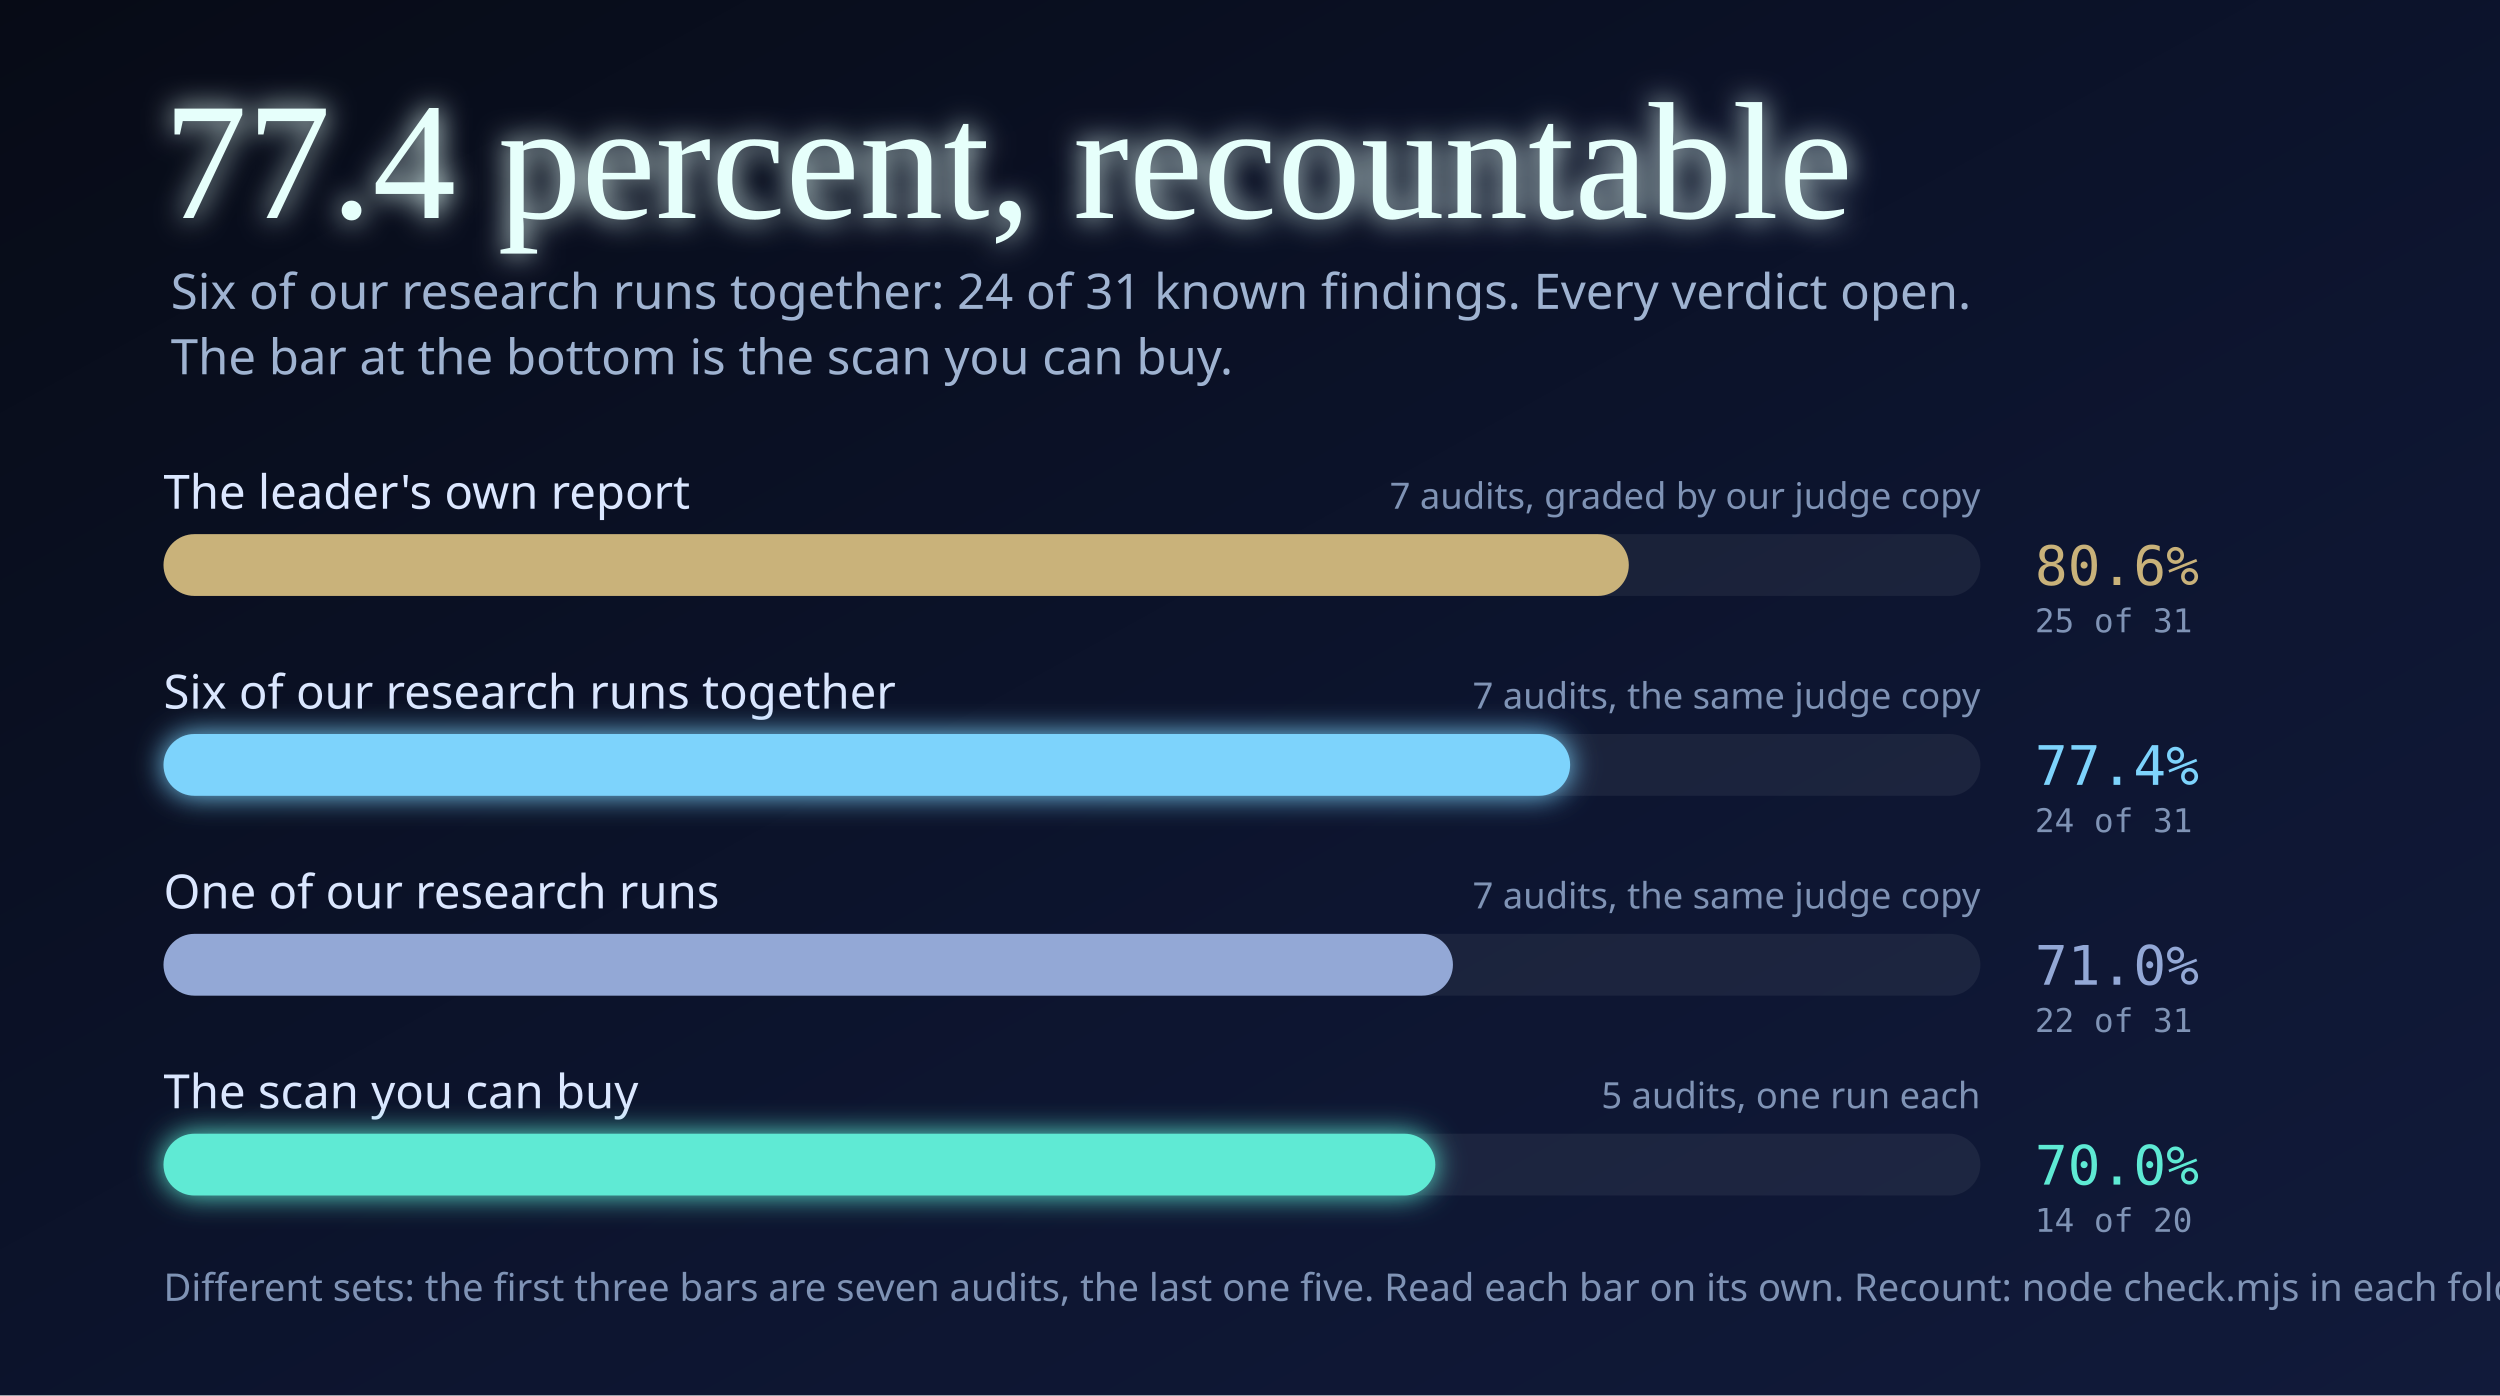
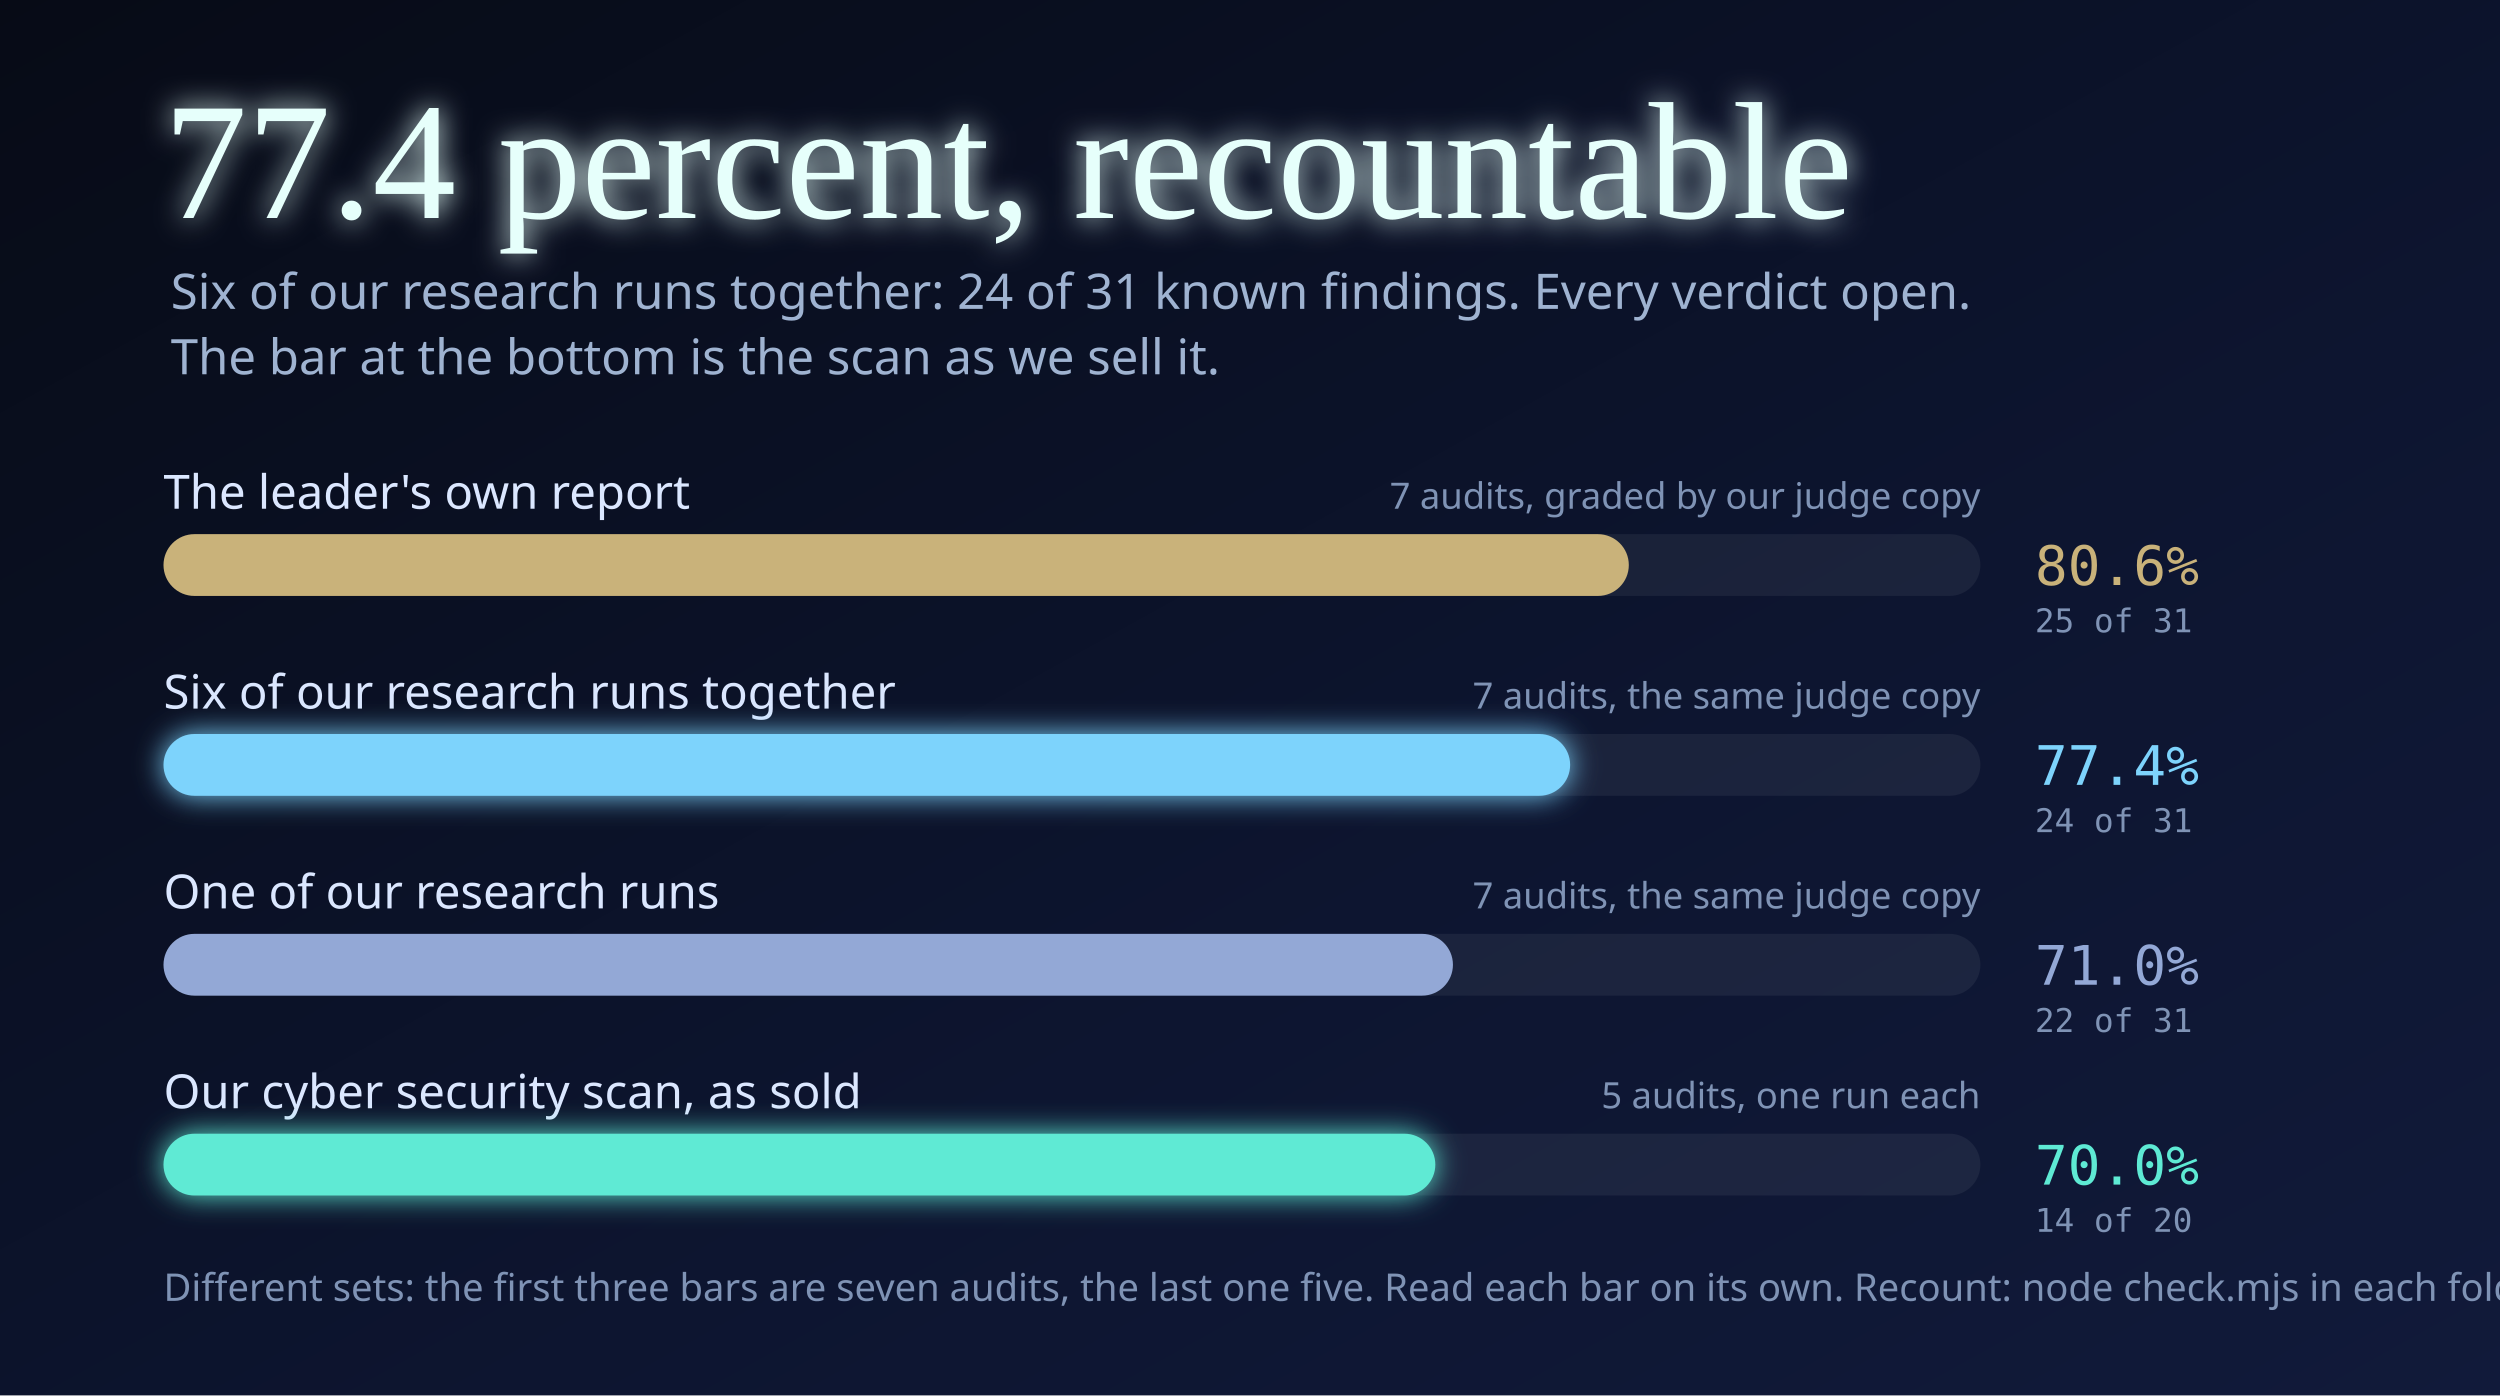
<svg xmlns="http://www.w3.org/2000/svg" viewBox="0 0 1376 768" width="1376" height="768" role="img" aria-label="Four horizontal bars. The leader's report 80.6 percent, six of our research runs together 77.4 percent, one research run 71.0 percent, all on seven audits, and the scan you can buy 70.0 percent on five audits.">
  <defs>
    <linearGradient id="bg" x1="0" y1="0" x2="1" y2="1">
      <stop offset="0" stop-color="#070b16" />
      <stop offset="0.6" stop-color="#0d1530" />
      <stop offset="1" stop-color="#111a3a" />
    </linearGradient>
    <filter id="glow" x="-20%" y="-60%" width="140%" height="220%">
      <feGaussianBlur stdDeviation="8" result="b" />
      <feMerge>
        <feMergeNode in="b" />
        <feMergeNode in="SourceGraphic" />
      </feMerge>
    </filter>
  </defs>
  <rect width="1376" height="768" fill="url(#bg)" />
  <text x="90" y="120" font-family="Georgia, 'Times New Roman', serif" font-size="92" fill="#e6fffb" filter="url(#glow)">77.4 percent, recountable</text>
  <text x="94" y="170" font-family="system-ui, Segoe UI, sans-serif" font-size="27" fill="#9fb3d1">Six of our research runs together: 24 of 31 known findings. Every verdict open.</text>
-   <text x="94" y="206" font-family="system-ui, Segoe UI, sans-serif" font-size="27" fill="#9fb3d1">The bar at the bottom is the scan you can buy.</text>
+   <text x="94" y="206" font-family="system-ui, Segoe UI, sans-serif" font-size="27" fill="#9fb3d1">The bar at the bottom is the scan as we sell it.</text>
  <text x="90" y="280" font-family="system-ui, Segoe UI, sans-serif" font-size="26" fill="#dbe7ff">The leader's own report</text>
  <text x="1090" y="280" text-anchor="end" font-family="system-ui, Segoe UI, sans-serif" font-size="20" fill="#7f93b5">7 audits, graded by our judge copy</text>
  <rect x="90" y="294" width="1000" height="34" rx="17" fill="#ffffff" fill-opacity="0.06" />
  <rect x="90" y="294" width="806.5" height="34" rx="17" fill="#c9b27a" />
  <text x="1120" y="322" font-family="ui-monospace, Consolas, monospace" font-size="30" fill="#c9b27a">80.6%</text>
  <text x="1120" y="348" font-family="ui-monospace, Consolas, monospace" font-size="18" fill="#7f93b5">25 of 31</text>
  <text x="90" y="390" font-family="system-ui, Segoe UI, sans-serif" font-size="26" fill="#dbe7ff">Six of our research runs together</text>
  <text x="1090" y="390" text-anchor="end" font-family="system-ui, Segoe UI, sans-serif" font-size="20" fill="#7f93b5">7 audits, the same judge copy</text>
  <rect x="90" y="404" width="1000" height="34" rx="17" fill="#ffffff" fill-opacity="0.06" />
  <rect x="90" y="404" width="774.2" height="34" rx="17" fill="#7dd3fc" filter="url(#glow)" />
  <text x="1120" y="432" font-family="ui-monospace, Consolas, monospace" font-size="30" fill="#7dd3fc">77.4%</text>
  <text x="1120" y="458" font-family="ui-monospace, Consolas, monospace" font-size="18" fill="#7f93b5">24 of 31</text>
  <text x="90" y="500" font-family="system-ui, Segoe UI, sans-serif" font-size="26" fill="#dbe7ff">One of our research runs</text>
  <text x="1090" y="500" text-anchor="end" font-family="system-ui, Segoe UI, sans-serif" font-size="20" fill="#7f93b5">7 audits, the same judge copy</text>
  <rect x="90" y="514" width="1000" height="34" rx="17" fill="#ffffff" fill-opacity="0.06" />
  <rect x="90" y="514" width="709.7" height="34" rx="17" fill="#93a8d6" />
  <text x="1120" y="542" font-family="ui-monospace, Consolas, monospace" font-size="30" fill="#93a8d6">71.0%</text>
  <text x="1120" y="568" font-family="ui-monospace, Consolas, monospace" font-size="18" fill="#7f93b5">22 of 31</text>
-   <text x="90" y="610" font-family="system-ui, Segoe UI, sans-serif" font-size="26" fill="#dbe7ff">The scan you can buy</text>
+   <text x="90" y="610" font-family="system-ui, Segoe UI, sans-serif" font-size="26" fill="#dbe7ff">Our cyber security scan, as sold</text>
  <text x="1090" y="610" text-anchor="end" font-family="system-ui, Segoe UI, sans-serif" font-size="20" fill="#7f93b5">5 audits, one run each</text>
  <rect x="90" y="624" width="1000" height="34" rx="17" fill="#ffffff" fill-opacity="0.06" />
  <rect x="90" y="624" width="700.0" height="34" rx="17" fill="#5eead4" filter="url(#glow)" />
  <text x="1120" y="652" font-family="ui-monospace, Consolas, monospace" font-size="30" fill="#5eead4">70.0%</text>
  <text x="1120" y="678" font-family="ui-monospace, Consolas, monospace" font-size="18" fill="#7f93b5">14 of 20</text>
  <text x="90" y="716" font-family="system-ui, Segoe UI, sans-serif" font-size="21" fill="#7f93b5">Different sets: the first three bars are seven audits, the last one five. Read each bar on its own. Recount: node check.mjs in each folder.</text>
</svg>
